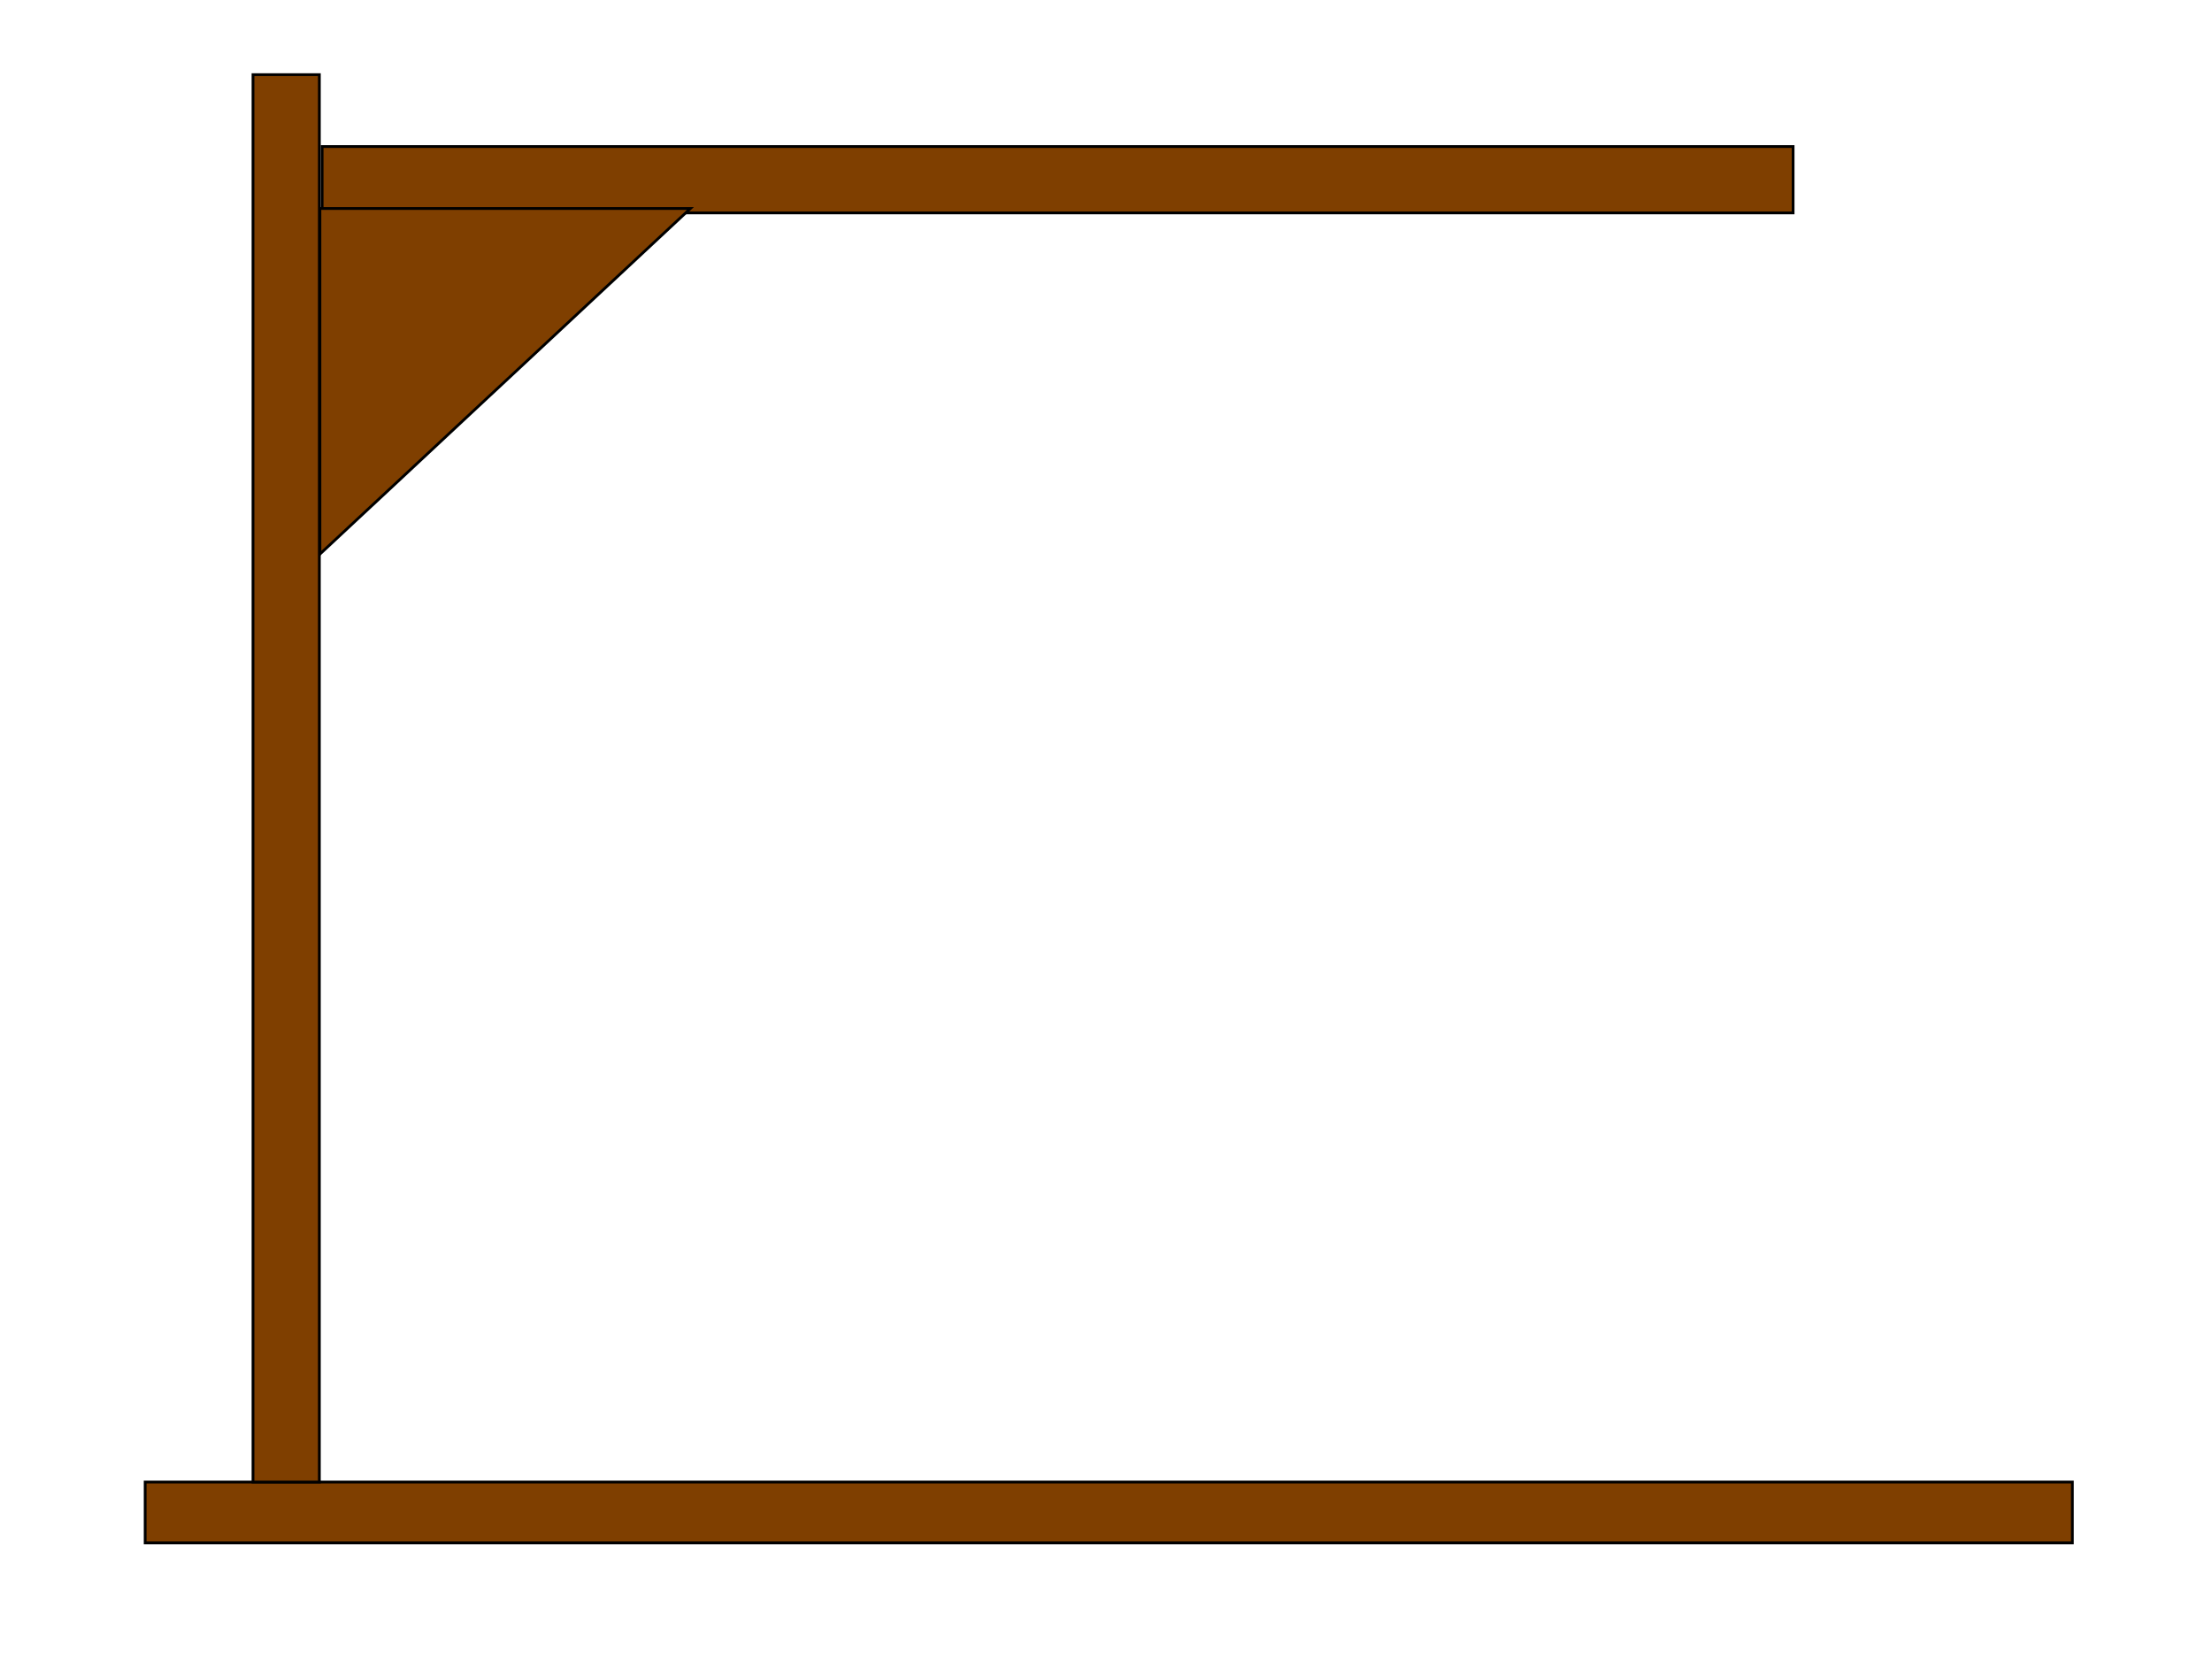
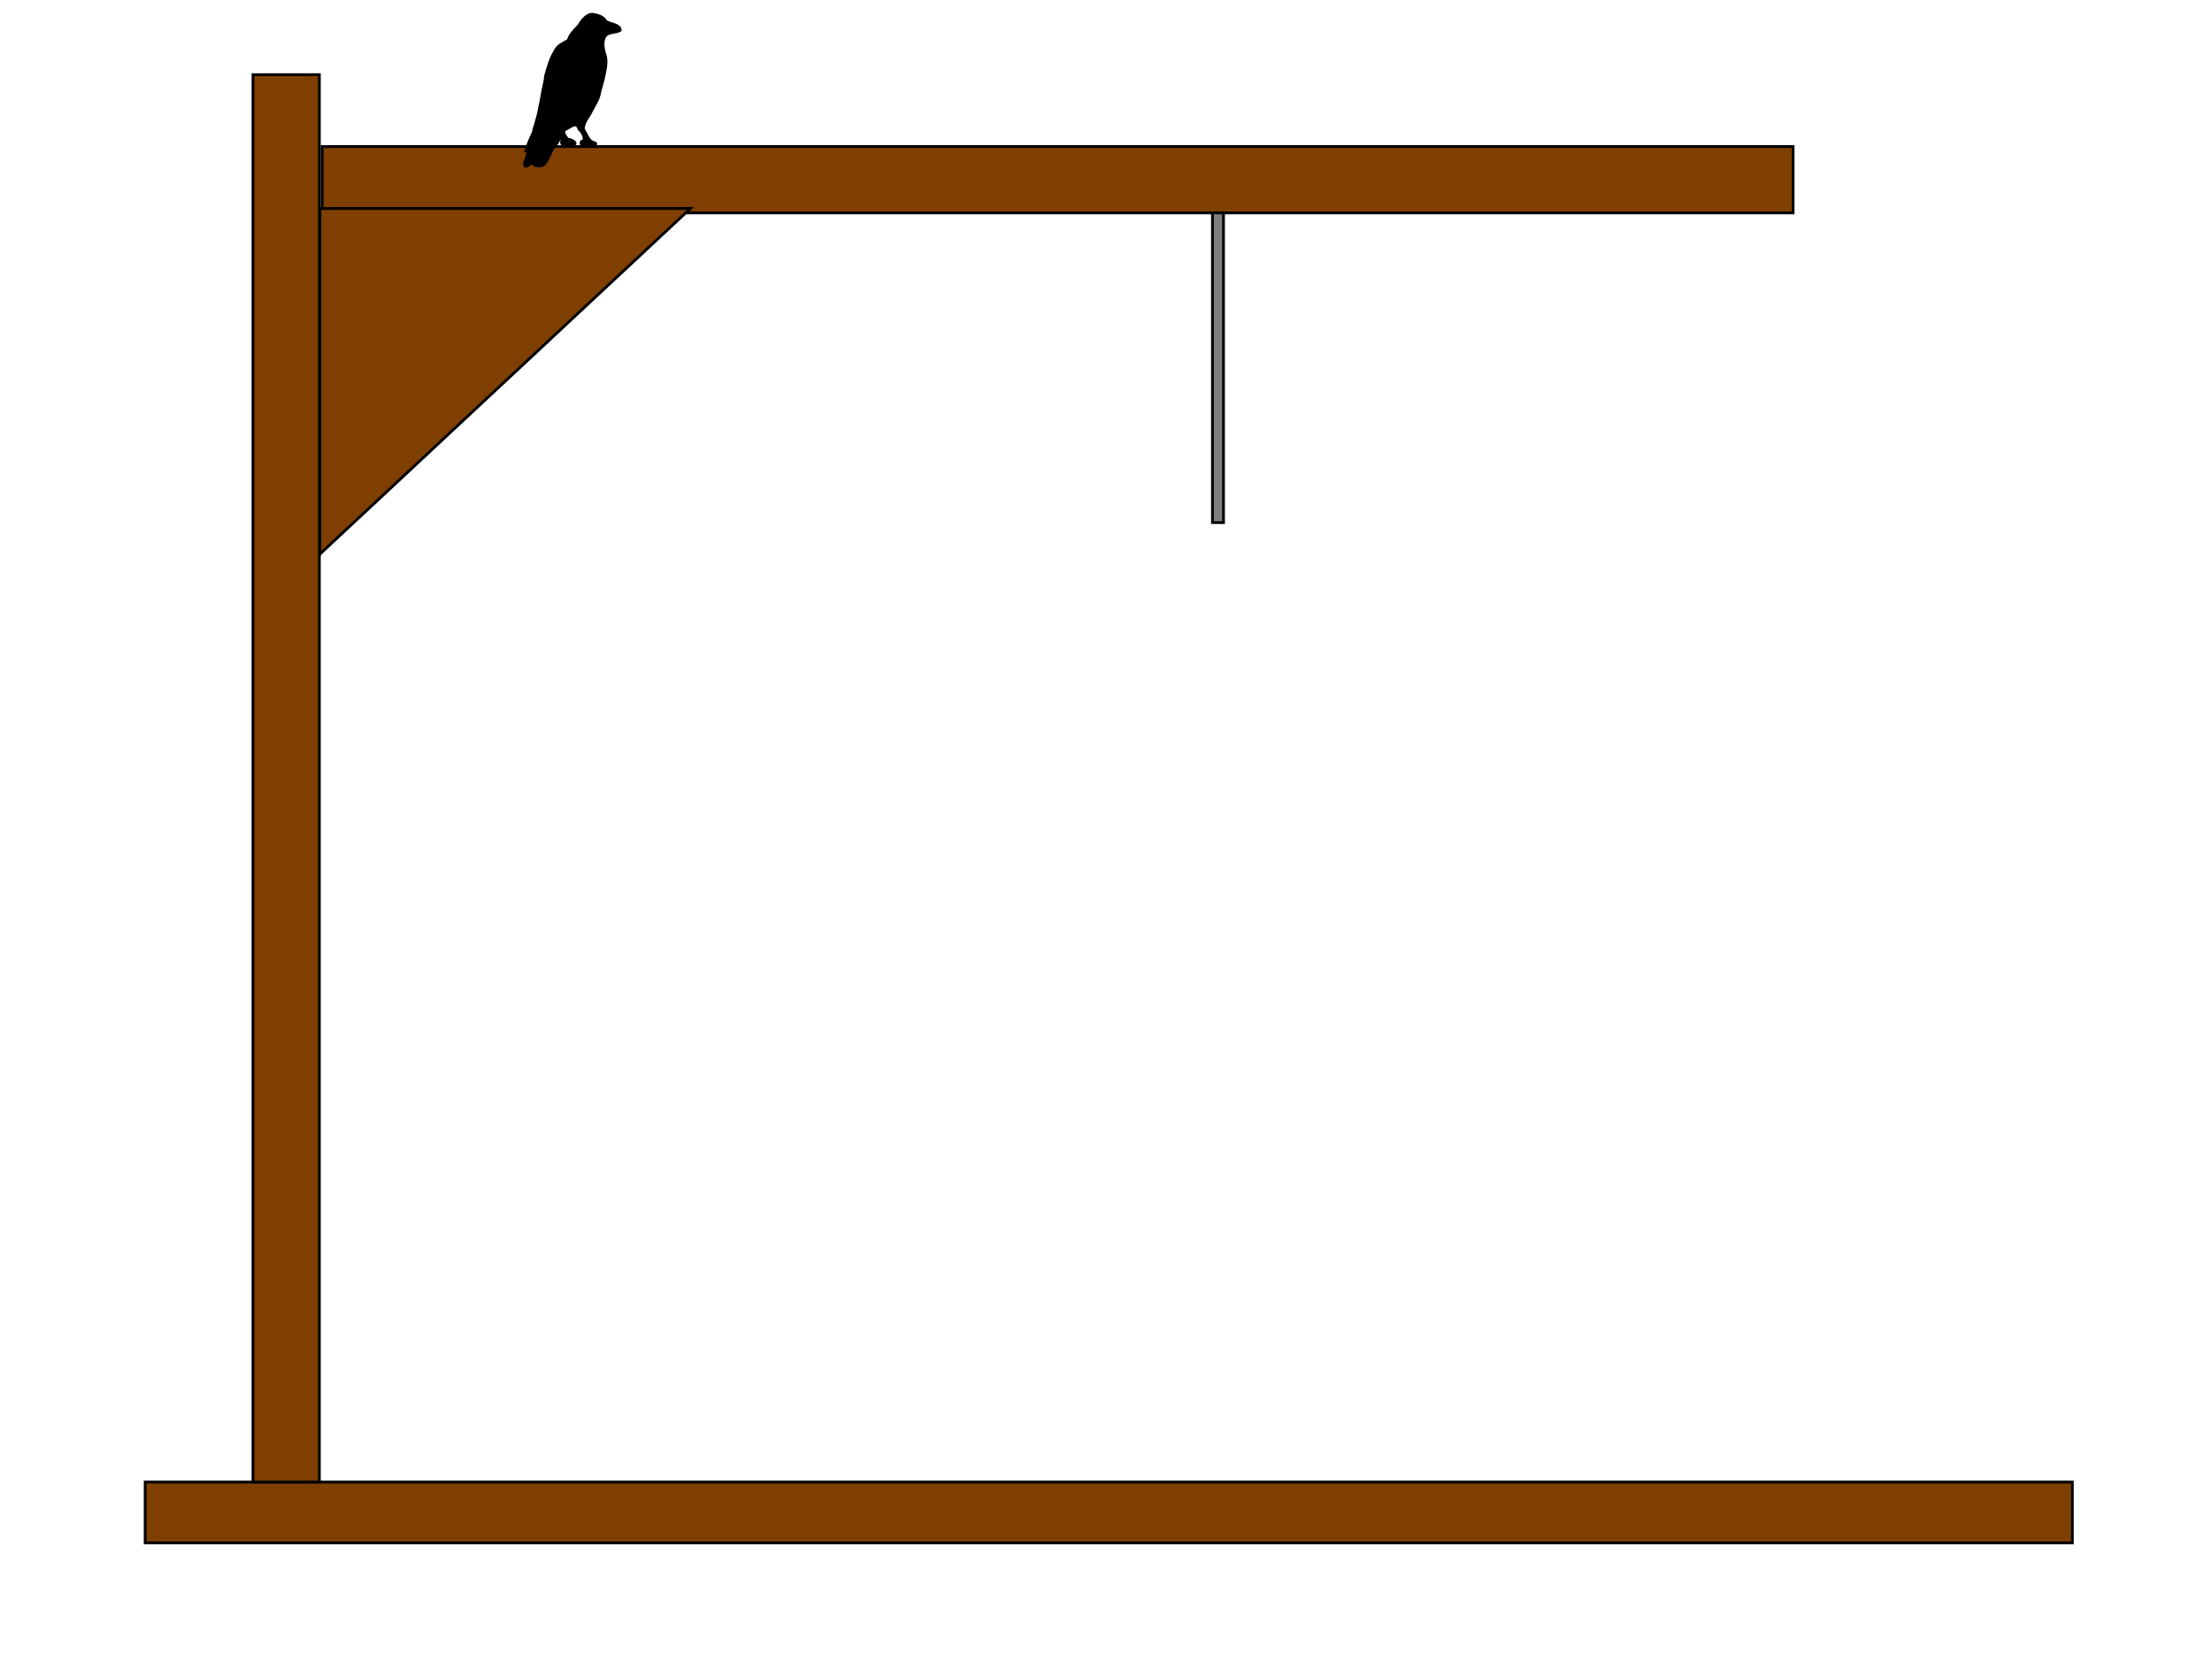
- <svg xmlns="http://www.w3.org/2000/svg" width="800" height="600">
-   <g id="Layer_1">
-     <rect id="svg_2" height="22" width="697" y="536" x="52.5" stroke="#000" fill="#7f3f00" />
-     <rect id="svg_3" height="509" width="24" y="27" x="91.5" stroke="#000" fill="#7f3f00" />
-     <rect id="svg_4" height="24" width="532" y="53" x="116.5" stroke="#000" fill="#7f3f00" />
-     <path stroke="#000" id="svg_7" d="m115.702,75.395l0,125l134,-125l-134,0z" fill="#7f3f00" />
-   </g>
+ <svg xmlns="http://www.w3.org/2000/svg" xmlns:xlink="http://www.w3.org/1999/xlink" width="800" height="600" version="1.1" id="svg2890">
+   <defs id="defs2894">
+     <path id="SVGID_1_" d="m 123.654,154.807 c 0,0 0.211,0.065 0.618,0.192 0.408,0.123 1.014,0.304 1.804,0.54 0.787,0.233 1.758,0.52 2.898,0.857 1.139,0.33 2.447,0.708 3.912,1.131 2.93,0.831 6.475,1.828 10.54,2.903 4.063,1.077 8.641,2.25 13.635,3.426 9.987,2.352 21.626,4.783 34.102,6.598 12.474,1.808 25.786,3.04 39.035,3 1.655,-0.002 3.308,-0.044 4.961,-0.063 l 0.619,-0.009 0.154,-0.002 0.078,-0.001 c 0.067,-0.001 -0.313,0.015 -0.114,0.006 l 0.324,-0.018 1.295,-0.064 c 0.863,-0.041 1.727,-0.081 2.589,-0.122 3.429,-0.185 6.963,-0.237 10.1,-0.573 1.613,-0.126 3.22,-0.251 4.818,-0.376 0.804,-0.065 1.595,-0.09 2.403,-0.187 0.808,-0.094 1.612,-0.187 2.416,-0.28 1.609,-0.175 3.208,-0.35 4.797,-0.523 0.794,-0.091 1.589,-0.161 2.376,-0.26 0.786,-0.113 1.568,-0.225 2.347,-0.337 1.563,-0.217 3.111,-0.432 4.646,-0.646 0.767,-0.109 1.536,-0.197 2.293,-0.322 0.757,-0.128 1.51,-0.256 2.259,-0.383 2.99,-0.536 5.957,-0.927 8.795,-1.535 2.848,-0.569 5.651,-1.037 8.318,-1.666 1.345,-0.289 2.666,-0.573 3.962,-0.851 1.31,-0.249 2.554,-0.615 3.805,-0.887 1.247,-0.293 2.468,-0.58 3.661,-0.859 1.195,-0.282 2.337,-0.626 3.478,-0.9 1.137,-0.289 2.244,-0.571 3.319,-0.844 1.068,-0.3 2.102,-0.603 3.116,-0.872 1.01,-0.278 1.996,-0.536 2.938,-0.809 0.935,-0.289 1.843,-0.555 2.721,-0.805 1.761,-0.489 3.346,-1.017 4.804,-1.452 2.902,-0.9 5.18,-1.658 6.74,-2.18 0.78,-0.266 1.378,-0.471 1.78,-0.608 0.402,-0.144 0.61,-0.219 0.61,-0.219 0,0 -0.644,0.606 -1.923,1.664 -0.646,0.514 -1.432,1.183 -2.399,1.89 -0.96,0.72 -2.064,1.563 -3.346,2.427 -1.268,0.89 -2.691,1.853 -4.273,2.838 -0.787,0.504 -1.611,1.022 -2.473,1.549 -0.865,0.52 -1.772,1.032 -2.706,1.577 -0.934,0.546 -1.905,1.096 -2.912,1.652 -1.017,0.532 -2.063,1.08 -3.136,1.642 -1.076,0.562 -2.184,1.139 -3.334,1.685 -1.154,0.54 -2.336,1.092 -3.543,1.656 -2.407,1.161 -4.98,2.194 -7.648,3.278 -2.656,1.127 -5.473,2.078 -8.363,3.101 -0.724,0.253 -1.452,0.507 -2.186,0.764 -0.734,0.257 -1.487,0.461 -2.237,0.696 -1.508,0.45 -3.034,0.906 -4.577,1.367 -0.773,0.229 -1.551,0.458 -2.333,0.688 -0.785,0.216 -1.582,0.396 -2.38,0.597 -1.6,0.389 -3.213,0.78 -4.842,1.176 -0.815,0.194 -1.635,0.389 -2.457,0.584 -0.824,0.186 -1.661,0.328 -2.497,0.489 -1.674,0.313 -3.361,0.627 -5.059,0.944 -3.362,0.688 -6.948,1.044 -10.495,1.518 -3.636,0.511 -6.979,0.689 -10.438,0.934 -0.86,0.06 -1.723,0.118 -2.585,0.178 l -1.294,0.085 -0.324,0.02 -0.36,0.015 -0.169,0.004 -0.679,0.016 c -1.809,0.033 -3.619,0.097 -5.428,0.102 -7.239,0.012 -14.451,-0.49 -21.477,-1.377 -7.026,-0.886 -13.861,-2.186 -20.374,-3.774 -13.032,-3.174 -24.747,-7.509 -34.402,-11.942 -4.831,-2.217 -9.159,-4.44 -12.918,-6.544 -3.759,-2.106 -6.955,-4.075 -9.531,-5.782 -1.291,-0.849 -2.429,-1.628 -3.404,-2.328 -0.981,-0.691 -1.8,-1.303 -2.459,-1.804 -0.661,-0.497 -1.153,-0.902 -1.488,-1.168 -0.332,-0.277 -0.503,-0.417 -0.503,-0.417 z" />
+     <clipPath id="SVGID_2_">
+       <use xlink:href="#SVGID_1_" overflow="visible" id="use3861" />
+     </clipPath>
+     <clipPath id="clipPath3949">
+       <use xlink:href="#SVGID_1_" overflow="visible" id="use3947" />
+     </clipPath>
+     <clipPath id="clipPath3953">
+       <use xlink:href="#SVGID_1_" overflow="visible" id="use3951" />
+     </clipPath>
+     <clipPath id="clipPath3957">
+       <use xlink:href="#SVGID_1_" overflow="visible" id="use3955" />
+     </clipPath>
+     <clipPath id="clipPath3961">
+       <use xlink:href="#SVGID_1_" overflow="visible" id="use3959" />
+     </clipPath>
+     <clipPath id="clipPath3965">
+       <use xlink:href="#SVGID_1_" overflow="visible" id="use3963" />
+     </clipPath>
+     <clipPath id="clipPath3969">
+       <use xlink:href="#SVGID_1_" overflow="visible" id="use3967" />
+     </clipPath>
+     <clipPath id="clipPath3973">
+       <use xlink:href="#SVGID_1_" overflow="visible" id="use3971" />
+     </clipPath>
+   </defs>
+   <rect id="svg_2" height="22" width="697" y="536" x="52.5" stroke="#000000" fill="#7f3f00" />
+   <rect id="svg_3" height="509" width="24" y="27" x="91.5" stroke="#000000" fill="#7f3f00" />
+   <rect id="svg_4" height="24" width="532" y="53" x="116.5" stroke="#000000" fill="#7f3f00" />
+   <path stroke="#000000" id="svg_7" d="m 115.702,75.395 v 125 l 134,-125 z" fill="#7f3f00" />
+   <rect id="svg_9" height="112" width="4" y="77" x="438.5" stroke="#000000" fill="#7f7f7f" />
+   <path id="svg_19" d="m 219.245,7.811 c -1.05,-2.072 -3.44,-2.44 -5.251,-2.72 -2.019,0.232 -3.576,2.24 -4.759,4.182 -1.377,1.588 -3.059,2.935 -3.748,5.259 -1.743,1.102 -3.8,1.691 -4.867,4.048 -1.612,2.659 -2.541,5.878 -3.382,8.996 -0.133,2.325 -0.938,4.445 -1.213,6.749 -0.47,2.284 -0.845,4.541 -1.352,6.805 -0.563,2.353 -1.363,4.593 -1.924,6.949 -1.024,2.068 -1.956,4.25 -2.592,6.553 1.521,-0.165 -0.14,2.935 -0.426,4.157 -0.416,2.515 1.863,1.075 2.262,-0.086 1.408,1.699 4.289,2.081 5.565,-0.149 1.344,-2.26 2.086,-5.127 3.941,-6.762 0.729,-0.775 1.437,-4.157 1.698,-1.17 -0.926,2.972 2.719,1.278 4.013,1.812 2.32,-0.595 -0.881,-2.288 -1.867,-2.087 -0.926,-1.176 -2.468,-3.146 -0.255,-3.763 1.515,-0.769 3.458,-2.718 4.31,0.184 1.07,0.722 2.987,4.148 0.864,4.4 -0.858,2.241 2.476,0.62 3.408,1.15 0.878,0.353 3.066,-0.266 1.028,-0.833 -1.753,-0.367 -2.589,-3.115 -3.69,-4.78 0.036,-2.136 1.376,-3.831 2.38,-5.443 1.068,-2.273 2.559,-4.22 3.301,-6.707 0.487,-2.583 1.414,-4.971 1.884,-7.56 0.531,-2.595 1.139,-5.52 -0.002,-8.007 -0.521,-2.181 -0.737,-4.217 0.355,-6.012 1.51,-1.566 3.655,-0.938 5.396,-1.976 0.21,-1.677 -2.577,-2.317 -3.788,-2.691 -0.46,-0.02 -0.812,-0.511 -1.289,-0.498 v 1e-5 z" stroke="#000000" fill="#000000" style="stroke-width:0.909" />
</svg>
